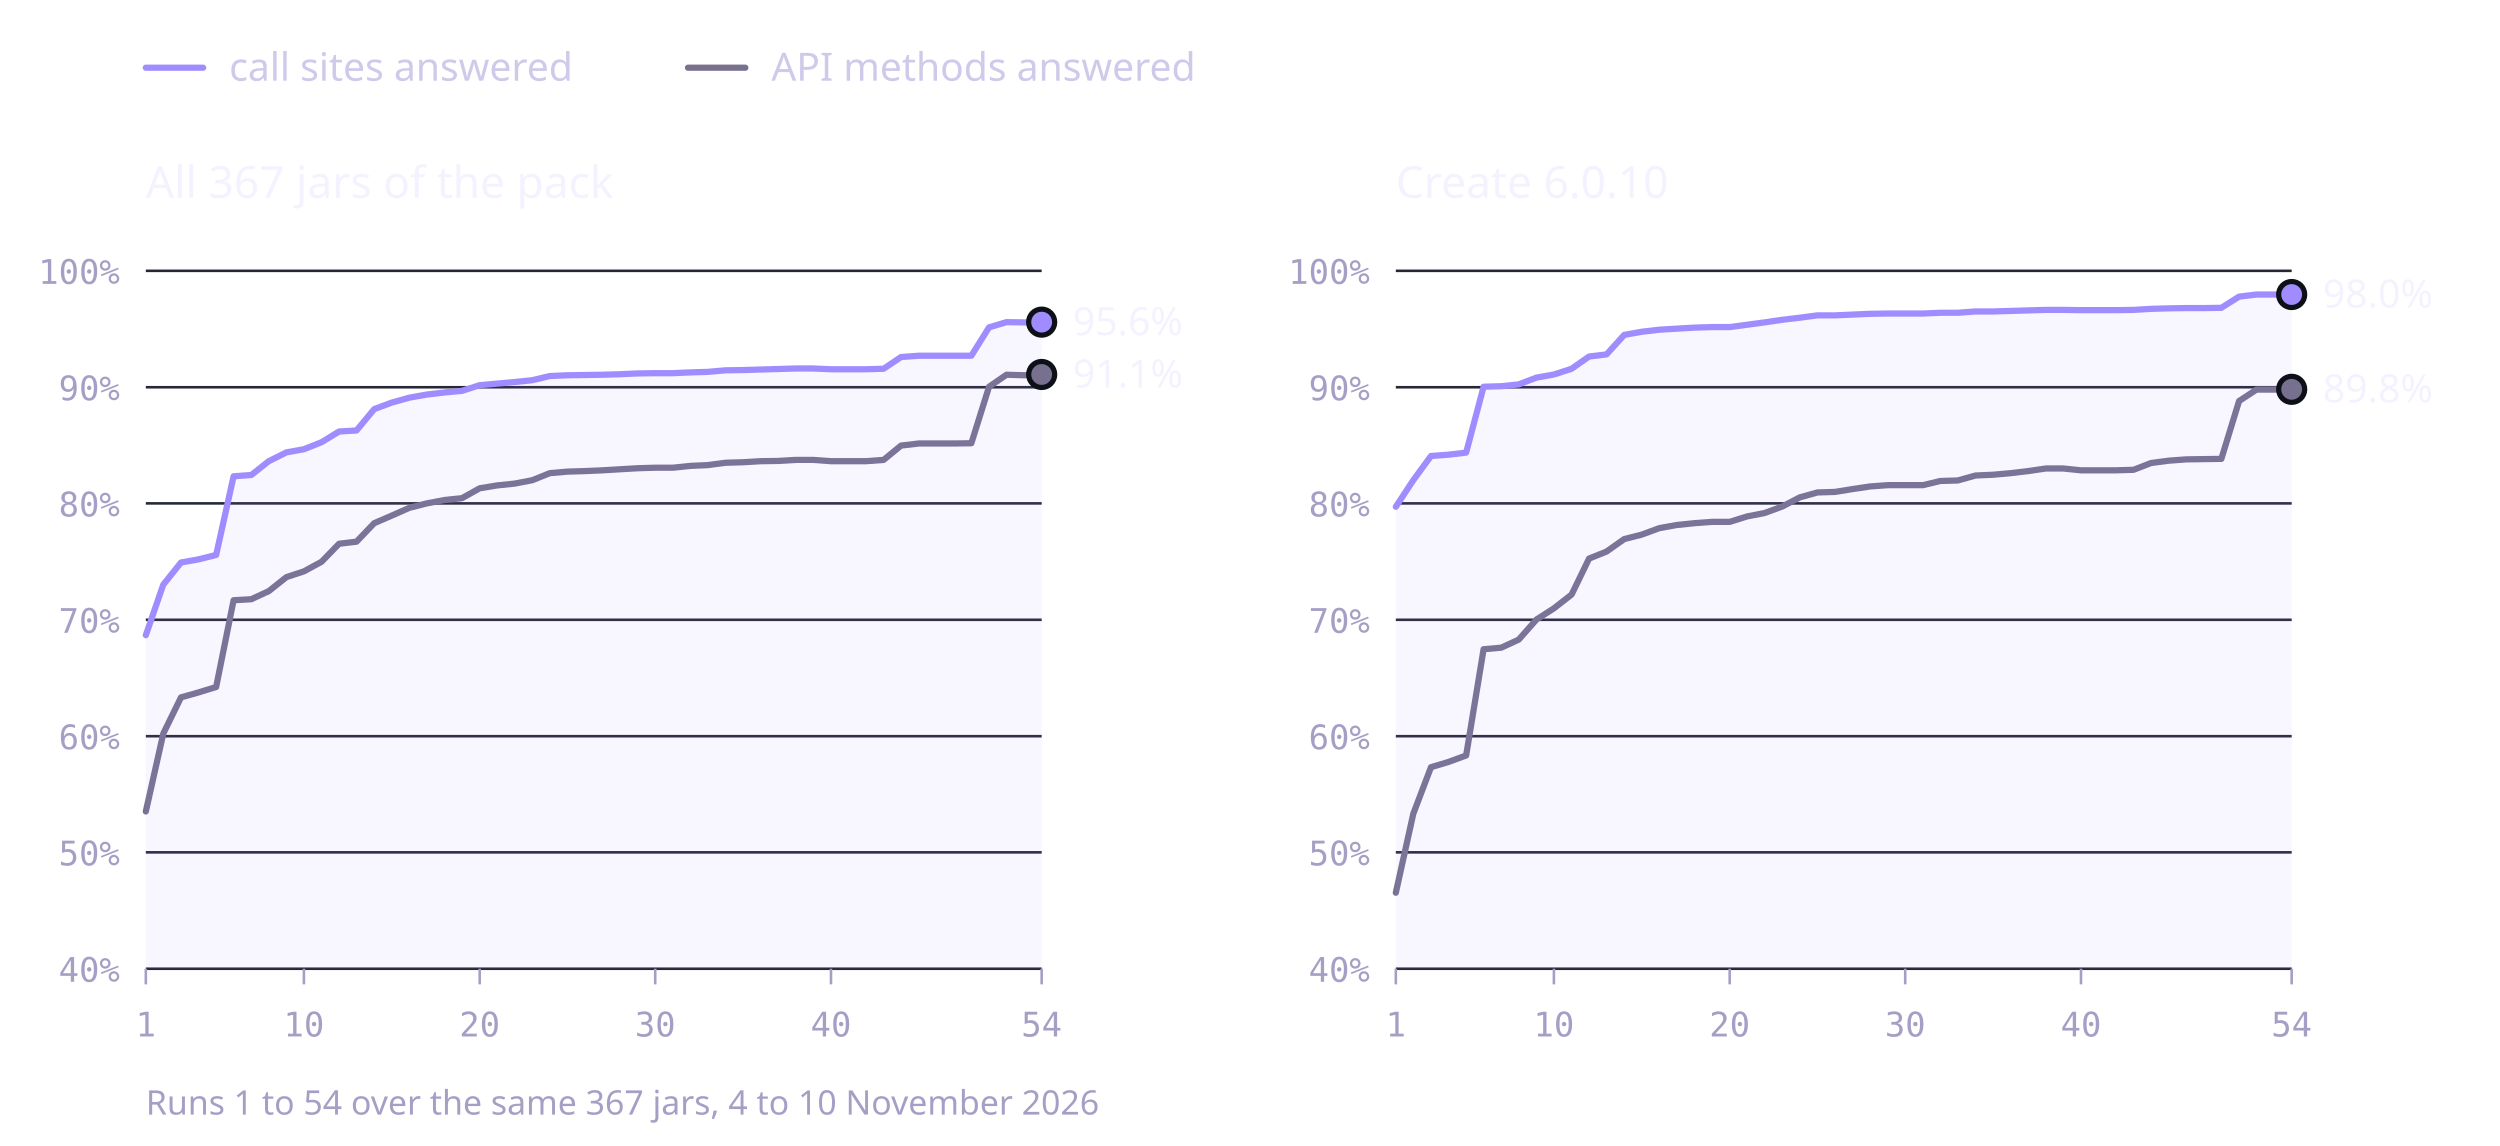
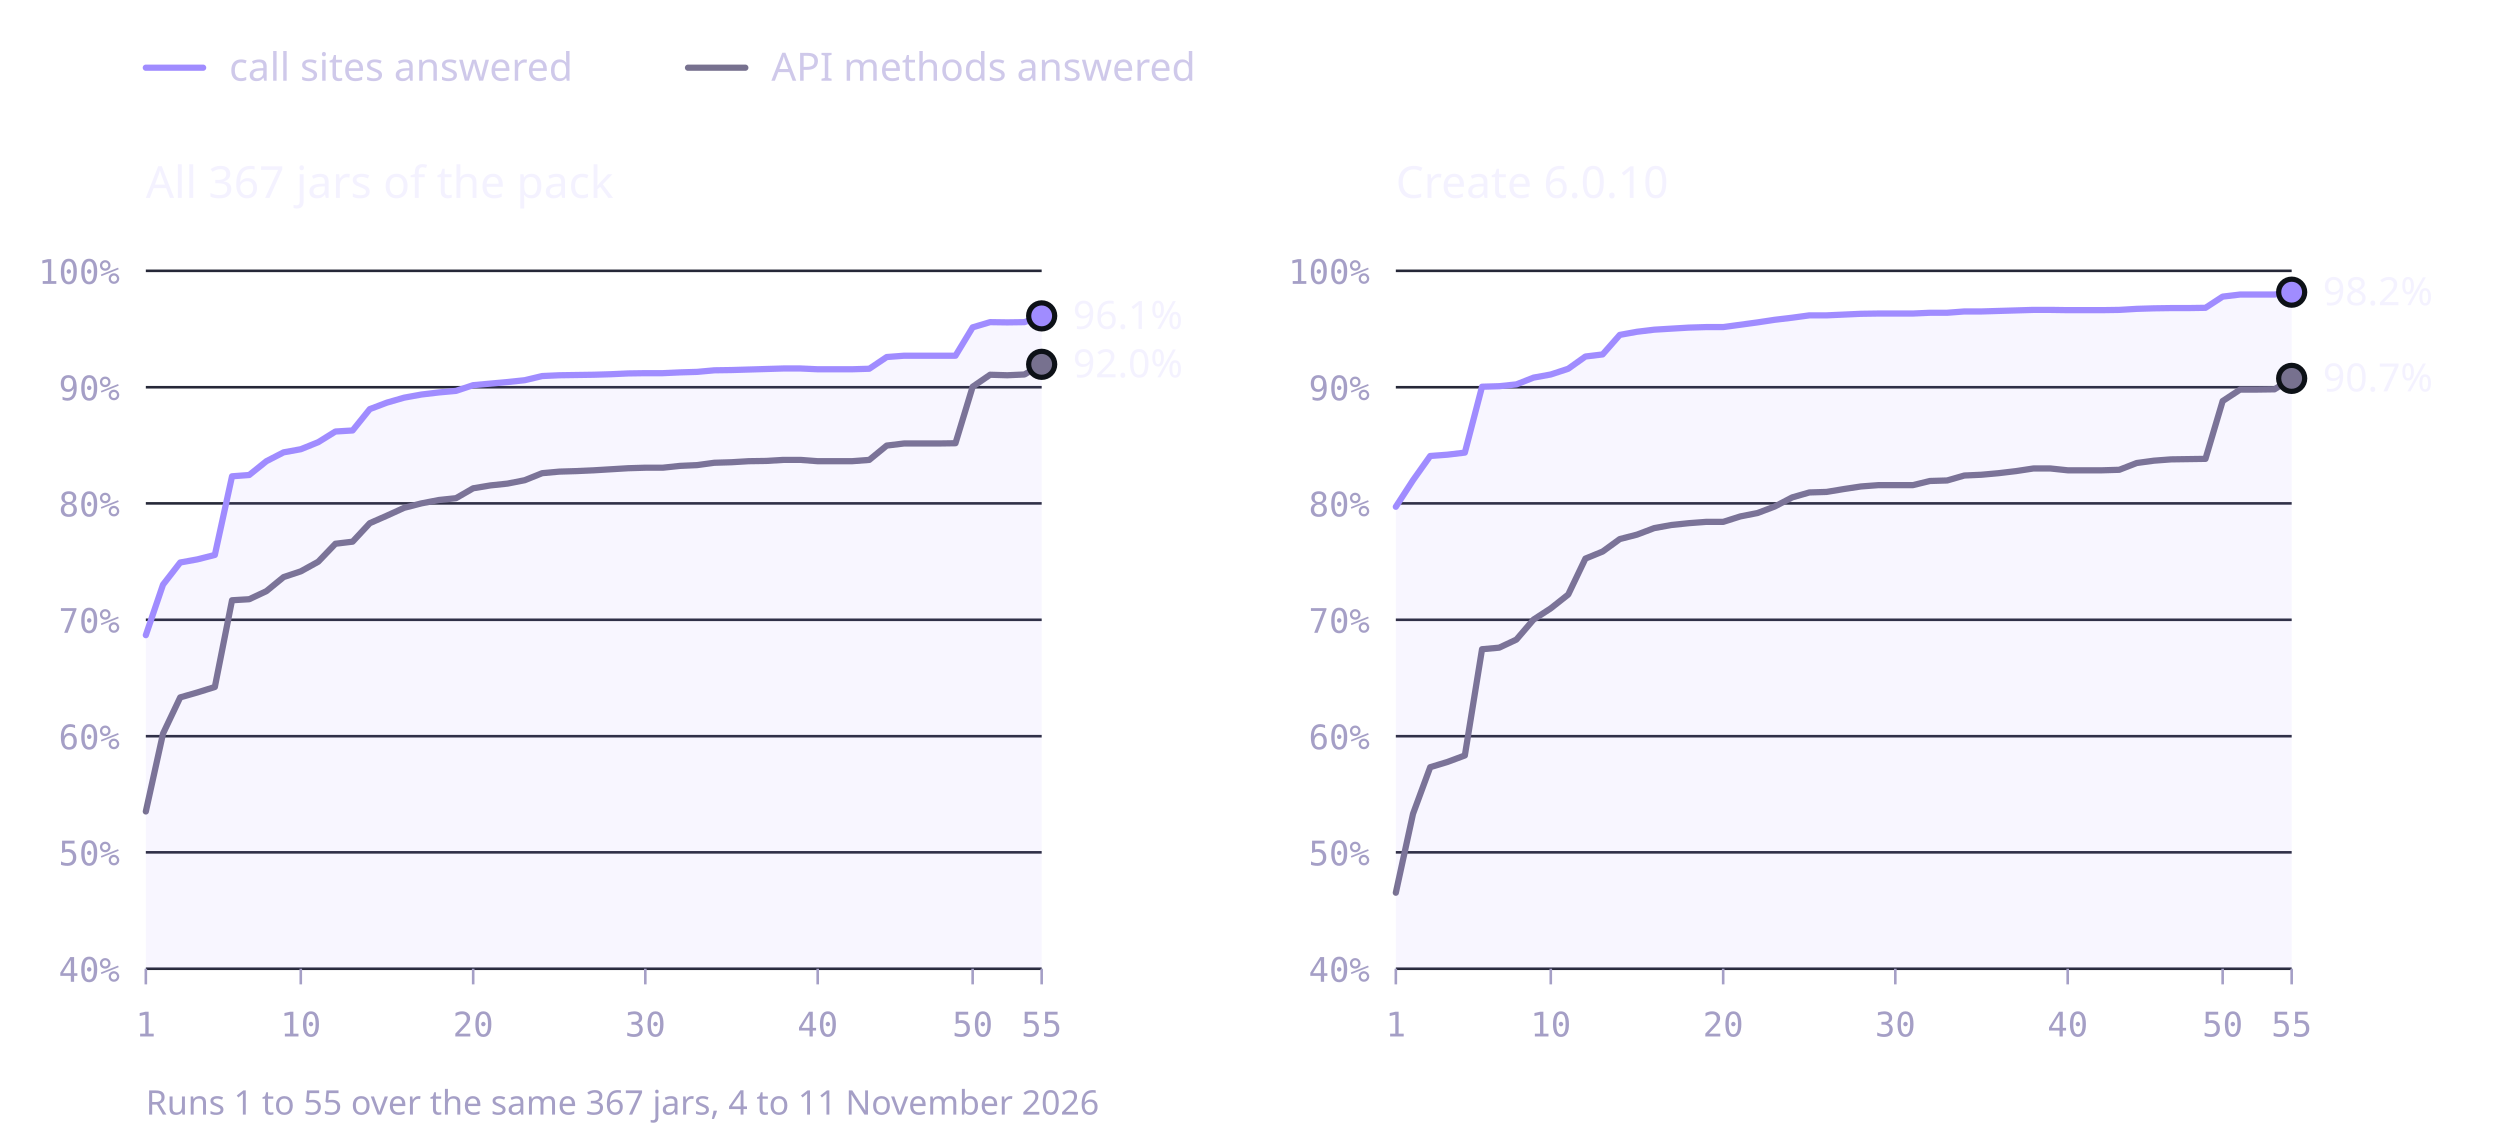
<svg xmlns="http://www.w3.org/2000/svg" viewBox="0 0 960 440" width="960" height="440" role="img" aria-labelledby="t d">
  <line x1="56" y1="26" x2="78" y2="26" stroke="#a08cff" stroke-width="2.4" stroke-linecap="round" />
  <text x="88.0" y="31.0" font-family="'HZ Geist', sans-serif" font-weight="400" font-size="15" fill="#cfc9ea">call sites answered</text>
  <line x1="264.2" y1="26" x2="286.2" y2="26" stroke="#77718f" stroke-width="2.4" stroke-linecap="round" />
  <text x="296.2" y="31.0" font-family="'HZ Geist', sans-serif" font-weight="400" font-size="15" fill="#cfc9ea">API methods answered</text>
  <text x="56.0" y="76.0" font-family="'HZ Geist Medium', sans-serif" font-weight="500" font-size="17" fill="#f4f2ff">All 367 jars of the pack</text>
  <line x1="56" y1="372.0" x2="400" y2="372.0" stroke="#262838" stroke-width="1" />
  <text x="46.0" y="377.0" font-family="'HZ Geist Mono', ui-monospace, monospace" font-weight="400" font-size="13" fill="#a59fc6" text-anchor="end">40%</text>
  <line x1="56" y1="327.3" x2="400" y2="327.3" stroke="#262838" stroke-width="1" />
  <text x="46.0" y="332.3" font-family="'HZ Geist Mono', ui-monospace, monospace" font-weight="400" font-size="13" fill="#a59fc6" text-anchor="end">50%</text>
  <line x1="56" y1="282.7" x2="400" y2="282.7" stroke="#262838" stroke-width="1" />
  <text x="46.0" y="287.7" font-family="'HZ Geist Mono', ui-monospace, monospace" font-weight="400" font-size="13" fill="#a59fc6" text-anchor="end">60%</text>
  <line x1="56" y1="238.0" x2="400" y2="238.0" stroke="#262838" stroke-width="1" />
  <text x="46.0" y="243.0" font-family="'HZ Geist Mono', ui-monospace, monospace" font-weight="400" font-size="13" fill="#a59fc6" text-anchor="end">70%</text>
  <line x1="56" y1="193.3" x2="400" y2="193.3" stroke="#262838" stroke-width="1" />
  <text x="46.0" y="198.3" font-family="'HZ Geist Mono', ui-monospace, monospace" font-weight="400" font-size="13" fill="#a59fc6" text-anchor="end">80%</text>
  <line x1="56" y1="148.7" x2="400" y2="148.7" stroke="#262838" stroke-width="1" />
  <text x="46.0" y="153.7" font-family="'HZ Geist Mono', ui-monospace, monospace" font-weight="400" font-size="13" fill="#a59fc6" text-anchor="end">90%</text>
  <line x1="56" y1="104.0" x2="400" y2="104.0" stroke="#262838" stroke-width="1" />
  <text x="46.0" y="109.0" font-family="'HZ Geist Mono', ui-monospace, monospace" font-weight="400" font-size="13" fill="#a59fc6" text-anchor="end">100%</text>
  <line x1="56.0" y1="372" x2="56.0" y2="378" stroke="#a59fc6" stroke-width="1" />
  <text x="56.0" y="398.0" font-family="'HZ Geist Mono', ui-monospace, monospace" font-weight="400" font-size="13" fill="#a59fc6" text-anchor="middle">1</text>
-   <line x1="116.7" y1="372" x2="116.7" y2="378" stroke="#a59fc6" stroke-width="1" />
-   <text x="116.7" y="398.0" font-family="'HZ Geist Mono', ui-monospace, monospace" font-weight="400" font-size="13" fill="#a59fc6" text-anchor="middle">10</text>
-   <line x1="184.2" y1="372" x2="184.2" y2="378" stroke="#a59fc6" stroke-width="1" />
-   <text x="184.2" y="398.0" font-family="'HZ Geist Mono', ui-monospace, monospace" font-weight="400" font-size="13" fill="#a59fc6" text-anchor="middle">20</text>
-   <line x1="251.6" y1="372" x2="251.6" y2="378" stroke="#a59fc6" stroke-width="1" />
-   <text x="251.6" y="398.0" font-family="'HZ Geist Mono', ui-monospace, monospace" font-weight="400" font-size="13" fill="#a59fc6" text-anchor="middle">30</text>
-   <line x1="319.1" y1="372" x2="319.1" y2="378" stroke="#a59fc6" stroke-width="1" />
-   <text x="319.1" y="398.0" font-family="'HZ Geist Mono', ui-monospace, monospace" font-weight="400" font-size="13" fill="#a59fc6" text-anchor="middle">40</text>
+   <line x1="115.5" y1="372" x2="115.5" y2="378" stroke="#a59fc6" stroke-width="1" />
+   <text x="115.5" y="398.0" font-family="'HZ Geist Mono', ui-monospace, monospace" font-weight="400" font-size="13" fill="#a59fc6" text-anchor="middle">10</text>
+   <line x1="181.7" y1="372" x2="181.7" y2="378" stroke="#a59fc6" stroke-width="1" />
+   <text x="181.7" y="398.0" font-family="'HZ Geist Mono', ui-monospace, monospace" font-weight="400" font-size="13" fill="#a59fc6" text-anchor="middle">20</text>
+   <line x1="247.8" y1="372" x2="247.8" y2="378" stroke="#a59fc6" stroke-width="1" />
+   <text x="247.8" y="398.0" font-family="'HZ Geist Mono', ui-monospace, monospace" font-weight="400" font-size="13" fill="#a59fc6" text-anchor="middle">30</text>
+   <line x1="314.0" y1="372" x2="314.0" y2="378" stroke="#a59fc6" stroke-width="1" />
+   <text x="314.0" y="398.0" font-family="'HZ Geist Mono', ui-monospace, monospace" font-weight="400" font-size="13" fill="#a59fc6" text-anchor="middle">40</text>
+   <line x1="373.5" y1="372" x2="373.5" y2="378" stroke="#a59fc6" stroke-width="1" />
+   <text x="373.5" y="398.0" font-family="'HZ Geist Mono', ui-monospace, monospace" font-weight="400" font-size="13" fill="#a59fc6" text-anchor="middle">50</text>
  <line x1="400.0" y1="372" x2="400.0" y2="378" stroke="#a59fc6" stroke-width="1" />
-   <text x="400.0" y="398.0" font-family="'HZ Geist Mono', ui-monospace, monospace" font-weight="400" font-size="13" fill="#a59fc6" text-anchor="middle">54</text>
-   <polyline points="56.0,311.6 62.7,281.7 69.5,267.8 76.2,265.9 83.0,263.8 89.7,230.5 96.5,230.1 103.2,227.0 110.0,221.6 116.7,219.4 123.5,215.7 130.2,208.8 136.9,208.0 143.7,200.9 150.4,198.0 157.2,195.0 163.9,193.3 170.7,192.0 177.4,191.3 184.2,187.5 190.9,186.4 197.6,185.7 204.4,184.4 211.1,181.7 217.9,181.1 224.6,180.9 231.4,180.6 238.1,180.2 244.9,179.8 251.6,179.6 258.4,179.6 265.1,178.9 271.8,178.6 278.6,177.7 285.3,177.5 292.1,177.1 298.8,177.0 305.6,176.6 312.3,176.6 319.1,177.1 325.8,177.1 332.5,177.1 339.3,176.6 346.0,171.1 352.8,170.3 359.5,170.3 366.3,170.3 373.0,170.2 379.8,148.5 386.5,143.9 393.3,144.1 400.0,143.8" fill="none" stroke="#77718f" stroke-width="2.4" stroke-linejoin="round" stroke-linecap="round" />
-   <path d="M56.0,372 L56.0,243.9 L62.7,224.5 L69.5,216.0 L76.2,214.8 L83.0,213.1 L89.7,182.9 L96.5,182.4 L103.2,177.1 L110.0,173.7 L116.7,172.5 L123.5,169.8 L130.2,165.7 L136.9,165.3 L143.7,157.1 L150.4,154.6 L157.2,152.7 L163.9,151.5 L170.7,150.7 L177.4,150.1 L184.2,147.9 L190.9,147.3 L197.6,146.7 L204.4,146.0 L211.1,144.4 L217.9,144.1 L224.6,144.0 L231.4,143.9 L238.1,143.7 L244.9,143.4 L251.6,143.3 L258.4,143.3 L265.1,143.0 L271.8,142.8 L278.6,142.2 L285.3,142.1 L292.1,141.9 L298.8,141.7 L305.6,141.5 L312.3,141.5 L319.1,141.8 L325.8,141.8 L332.5,141.8 L339.3,141.6 L346.0,137.1 L352.8,136.6 L359.5,136.6 L366.3,136.6 L373.0,136.6 L379.8,125.7 L386.5,123.7 L393.3,123.8 L400.0,123.7 L400.0,372 Z" fill="#a08cff" opacity="0.08" />
-   <polyline points="56.0,243.9 62.7,224.5 69.5,216.0 76.2,214.8 83.0,213.1 89.7,182.9 96.5,182.4 103.2,177.1 110.0,173.7 116.7,172.5 123.5,169.8 130.2,165.7 136.9,165.3 143.7,157.1 150.4,154.6 157.2,152.7 163.9,151.5 170.7,150.7 177.4,150.1 184.2,147.9 190.9,147.3 197.6,146.7 204.4,146.0 211.1,144.4 217.9,144.1 224.6,144.0 231.4,143.9 238.1,143.7 244.9,143.4 251.6,143.3 258.4,143.3 265.1,143.0 271.8,142.8 278.6,142.2 285.3,142.1 292.1,141.9 298.8,141.7 305.6,141.5 312.3,141.5 319.1,141.8 325.8,141.8 332.5,141.8 339.3,141.6 346.0,137.1 352.8,136.6 359.5,136.6 366.3,136.6 373.0,136.6 379.8,125.7 386.5,123.7 393.3,123.8 400.0,123.7" fill="none" stroke="#a08cff" stroke-width="2.4" stroke-linejoin="round" stroke-linecap="round" />
-   <circle cx="400.0" cy="123.7" r="5" fill="#a08cff" stroke="#0d1117" stroke-width="2" />
-   <circle cx="400.0" cy="143.8" r="5" fill="#77718f" stroke="#0d1117" stroke-width="2" />
-   <text x="412.0" y="128.7" font-family="'HZ Geist Medium', sans-serif" font-weight="500" font-size="15" fill="#f4f2ff">95.6%</text>
-   <text x="412.0" y="148.8" font-family="'HZ Geist Medium', sans-serif" font-weight="500" font-size="15" fill="#f4f2ff">91.1%</text>
+   <text x="400.0" y="398.0" font-family="'HZ Geist Mono', ui-monospace, monospace" font-weight="400" font-size="13" fill="#a59fc6" text-anchor="middle">55</text>
+   <polyline points="56.0,311.6 62.6,281.7 69.2,267.8 75.8,265.9 82.5,263.8 89.1,230.5 95.7,230.1 102.3,227.0 108.9,221.6 115.5,219.4 122.2,215.7 128.8,208.8 135.4,208.0 142.0,200.9 148.6,198.0 155.2,195.0 161.8,193.3 168.5,192.0 175.1,191.3 181.7,187.5 188.3,186.4 194.9,185.7 201.5,184.4 208.2,181.7 214.8,181.1 221.4,180.9 228.0,180.6 234.6,180.2 241.2,179.8 247.8,179.6 254.5,179.6 261.1,178.9 267.7,178.6 274.3,177.7 280.9,177.5 287.5,177.1 294.2,177.0 300.8,176.6 307.4,176.6 314.0,177.1 320.6,177.1 327.2,177.1 333.8,176.6 340.5,171.1 347.1,170.3 353.7,170.3 360.3,170.3 366.9,170.2 373.5,148.5 380.2,143.9 386.8,144.1 393.4,143.8 400.0,139.9" fill="none" stroke="#77718f" stroke-width="2.4" stroke-linejoin="round" stroke-linecap="round" />
+   <path d="M56.0,372 L56.0,243.9 L62.6,224.5 L69.2,216.0 L75.8,214.8 L82.5,213.1 L89.1,182.9 L95.7,182.4 L102.3,177.1 L108.9,173.7 L115.5,172.5 L122.2,169.8 L128.8,165.7 L135.4,165.3 L142.0,157.1 L148.6,154.6 L155.2,152.7 L161.8,151.5 L168.5,150.7 L175.1,150.1 L181.7,147.9 L188.3,147.3 L194.9,146.7 L201.5,146.0 L208.2,144.4 L214.8,144.1 L221.4,144.0 L228.0,143.9 L234.6,143.7 L241.2,143.4 L247.8,143.3 L254.5,143.3 L261.1,143.0 L267.7,142.8 L274.3,142.2 L280.9,142.1 L287.5,141.9 L294.2,141.7 L300.8,141.5 L307.4,141.5 L314.0,141.8 L320.6,141.8 L327.2,141.8 L333.8,141.6 L340.5,137.1 L347.1,136.6 L353.7,136.6 L360.3,136.6 L366.9,136.6 L373.5,125.7 L380.2,123.7 L386.8,123.8 L393.4,123.7 L400.0,121.3 L400.0,372 Z" fill="#a08cff" opacity="0.08" />
+   <polyline points="56.0,243.9 62.6,224.5 69.2,216.0 75.8,214.8 82.5,213.1 89.1,182.9 95.7,182.4 102.3,177.1 108.9,173.7 115.5,172.5 122.2,169.8 128.8,165.7 135.4,165.3 142.0,157.1 148.6,154.6 155.2,152.7 161.8,151.5 168.5,150.7 175.1,150.1 181.7,147.9 188.3,147.3 194.9,146.7 201.5,146.0 208.2,144.4 214.8,144.1 221.4,144.0 228.0,143.9 234.6,143.7 241.2,143.4 247.8,143.3 254.5,143.3 261.1,143.0 267.7,142.8 274.3,142.2 280.9,142.1 287.5,141.9 294.2,141.7 300.8,141.5 307.4,141.5 314.0,141.8 320.6,141.8 327.2,141.8 333.8,141.6 340.5,137.1 347.1,136.6 353.7,136.6 360.3,136.6 366.9,136.6 373.5,125.7 380.2,123.7 386.8,123.8 393.4,123.7 400.0,121.3" fill="none" stroke="#a08cff" stroke-width="2.4" stroke-linejoin="round" stroke-linecap="round" />
+   <circle cx="400.0" cy="121.3" r="5" fill="#a08cff" stroke="#0d1117" stroke-width="2" />
+   <circle cx="400.0" cy="139.9" r="5" fill="#77718f" stroke="#0d1117" stroke-width="2" />
+   <text x="412.0" y="126.3" font-family="'HZ Geist Medium', sans-serif" font-weight="500" font-size="15" fill="#f4f2ff">96.1%</text>
+   <text x="412.0" y="144.9" font-family="'HZ Geist Medium', sans-serif" font-weight="500" font-size="15" fill="#f4f2ff">92.0%</text>
  <text x="536.0" y="76.0" font-family="'HZ Geist Medium', sans-serif" font-weight="500" font-size="17" fill="#f4f2ff">Create 6.0.10</text>
  <line x1="536" y1="372.0" x2="880" y2="372.0" stroke="#262838" stroke-width="1" />
  <text x="526.0" y="377.0" font-family="'HZ Geist Mono', ui-monospace, monospace" font-weight="400" font-size="13" fill="#a59fc6" text-anchor="end">40%</text>
  <line x1="536" y1="327.3" x2="880" y2="327.3" stroke="#262838" stroke-width="1" />
  <text x="526.0" y="332.3" font-family="'HZ Geist Mono', ui-monospace, monospace" font-weight="400" font-size="13" fill="#a59fc6" text-anchor="end">50%</text>
  <line x1="536" y1="282.7" x2="880" y2="282.7" stroke="#262838" stroke-width="1" />
  <text x="526.0" y="287.7" font-family="'HZ Geist Mono', ui-monospace, monospace" font-weight="400" font-size="13" fill="#a59fc6" text-anchor="end">60%</text>
  <line x1="536" y1="238.0" x2="880" y2="238.0" stroke="#262838" stroke-width="1" />
  <text x="526.0" y="243.0" font-family="'HZ Geist Mono', ui-monospace, monospace" font-weight="400" font-size="13" fill="#a59fc6" text-anchor="end">70%</text>
  <line x1="536" y1="193.3" x2="880" y2="193.3" stroke="#262838" stroke-width="1" />
  <text x="526.0" y="198.3" font-family="'HZ Geist Mono', ui-monospace, monospace" font-weight="400" font-size="13" fill="#a59fc6" text-anchor="end">80%</text>
  <line x1="536" y1="148.7" x2="880" y2="148.7" stroke="#262838" stroke-width="1" />
  <text x="526.0" y="153.7" font-family="'HZ Geist Mono', ui-monospace, monospace" font-weight="400" font-size="13" fill="#a59fc6" text-anchor="end">90%</text>
  <line x1="536" y1="104.0" x2="880" y2="104.0" stroke="#262838" stroke-width="1" />
  <text x="526.0" y="109.0" font-family="'HZ Geist Mono', ui-monospace, monospace" font-weight="400" font-size="13" fill="#a59fc6" text-anchor="end">100%</text>
  <line x1="536.0" y1="372" x2="536.0" y2="378" stroke="#a59fc6" stroke-width="1" />
  <text x="536.0" y="398.0" font-family="'HZ Geist Mono', ui-monospace, monospace" font-weight="400" font-size="13" fill="#a59fc6" text-anchor="middle">1</text>
-   <line x1="596.7" y1="372" x2="596.7" y2="378" stroke="#a59fc6" stroke-width="1" />
-   <text x="596.7" y="398.0" font-family="'HZ Geist Mono', ui-monospace, monospace" font-weight="400" font-size="13" fill="#a59fc6" text-anchor="middle">10</text>
-   <line x1="664.2" y1="372" x2="664.2" y2="378" stroke="#a59fc6" stroke-width="1" />
-   <text x="664.2" y="398.0" font-family="'HZ Geist Mono', ui-monospace, monospace" font-weight="400" font-size="13" fill="#a59fc6" text-anchor="middle">20</text>
-   <line x1="731.6" y1="372" x2="731.6" y2="378" stroke="#a59fc6" stroke-width="1" />
-   <text x="731.6" y="398.0" font-family="'HZ Geist Mono', ui-monospace, monospace" font-weight="400" font-size="13" fill="#a59fc6" text-anchor="middle">30</text>
-   <line x1="799.1" y1="372" x2="799.1" y2="378" stroke="#a59fc6" stroke-width="1" />
-   <text x="799.1" y="398.0" font-family="'HZ Geist Mono', ui-monospace, monospace" font-weight="400" font-size="13" fill="#a59fc6" text-anchor="middle">40</text>
+   <line x1="595.5" y1="372" x2="595.5" y2="378" stroke="#a59fc6" stroke-width="1" />
+   <text x="595.5" y="398.0" font-family="'HZ Geist Mono', ui-monospace, monospace" font-weight="400" font-size="13" fill="#a59fc6" text-anchor="middle">10</text>
+   <line x1="661.7" y1="372" x2="661.7" y2="378" stroke="#a59fc6" stroke-width="1" />
+   <text x="661.7" y="398.0" font-family="'HZ Geist Mono', ui-monospace, monospace" font-weight="400" font-size="13" fill="#a59fc6" text-anchor="middle">20</text>
+   <line x1="727.8" y1="372" x2="727.8" y2="378" stroke="#a59fc6" stroke-width="1" />
+   <text x="727.8" y="398.0" font-family="'HZ Geist Mono', ui-monospace, monospace" font-weight="400" font-size="13" fill="#a59fc6" text-anchor="middle">30</text>
+   <line x1="794.0" y1="372" x2="794.0" y2="378" stroke="#a59fc6" stroke-width="1" />
+   <text x="794.0" y="398.0" font-family="'HZ Geist Mono', ui-monospace, monospace" font-weight="400" font-size="13" fill="#a59fc6" text-anchor="middle">40</text>
+   <line x1="853.5" y1="372" x2="853.5" y2="378" stroke="#a59fc6" stroke-width="1" />
+   <text x="853.5" y="398.0" font-family="'HZ Geist Mono', ui-monospace, monospace" font-weight="400" font-size="13" fill="#a59fc6" text-anchor="middle">50</text>
  <line x1="880.0" y1="372" x2="880.0" y2="378" stroke="#a59fc6" stroke-width="1" />
-   <text x="880.0" y="398.0" font-family="'HZ Geist Mono', ui-monospace, monospace" font-weight="400" font-size="13" fill="#a59fc6" text-anchor="middle">54</text>
-   <polyline points="536.0,342.8 542.7,312.5 549.5,294.6 556.2,292.6 563.0,290.1 569.7,249.3 576.5,248.7 583.2,245.6 590.0,237.9 596.7,233.6 603.5,228.3 610.2,214.5 616.9,211.8 623.7,207.0 630.4,205.3 637.2,202.8 643.9,201.6 650.7,200.9 657.4,200.4 664.2,200.4 670.9,198.3 677.6,197.0 684.4,194.5 691.1,191.0 697.9,189.1 704.6,188.9 711.4,187.8 718.1,186.8 724.9,186.3 731.6,186.3 738.4,186.3 745.1,184.7 751.8,184.5 758.6,182.6 765.3,182.3 772.1,181.7 778.8,180.9 785.6,179.9 792.3,179.9 799.1,180.6 805.8,180.6 812.5,180.6 819.3,180.4 826.0,177.8 832.8,176.9 839.5,176.4 846.3,176.3 853.0,176.2 859.8,154.0 866.5,149.6 873.3,149.6 880.0,149.5" fill="none" stroke="#77718f" stroke-width="2.4" stroke-linejoin="round" stroke-linecap="round" />
-   <path d="M536.0,372 L536.0,194.6 L542.7,184.4 L549.5,175.1 L556.2,174.6 L563.0,173.8 L569.7,148.5 L576.5,148.3 L583.2,147.6 L590.0,145.0 L596.7,143.8 L603.5,141.6 L610.2,136.9 L616.9,136.1 L623.7,128.6 L630.4,127.4 L637.2,126.6 L643.9,126.2 L650.7,125.8 L657.4,125.6 L664.2,125.6 L670.9,124.7 L677.6,123.8 L684.4,122.8 L691.1,122.0 L697.9,121.1 L704.6,121.1 L711.4,120.8 L718.1,120.5 L724.9,120.4 L731.6,120.4 L738.4,120.4 L745.1,120.1 L751.8,120.1 L758.6,119.6 L765.3,119.6 L772.1,119.4 L778.8,119.2 L785.6,119.0 L792.3,119.0 L799.1,119.1 L805.8,119.1 L812.5,119.1 L819.3,119.0 L826.0,118.6 L832.8,118.4 L839.5,118.3 L846.3,118.3 L853.0,118.2 L859.8,113.9 L866.5,113.1 L873.3,113.1 L880.0,113.1 L880.0,372 Z" fill="#a08cff" opacity="0.08" />
-   <polyline points="536.0,194.6 542.7,184.4 549.5,175.1 556.2,174.6 563.0,173.8 569.7,148.5 576.5,148.3 583.2,147.6 590.0,145.0 596.7,143.8 603.5,141.6 610.2,136.9 616.9,136.1 623.7,128.6 630.4,127.4 637.2,126.6 643.9,126.2 650.7,125.8 657.4,125.6 664.2,125.6 670.9,124.7 677.6,123.8 684.4,122.8 691.1,122.0 697.9,121.1 704.6,121.1 711.4,120.8 718.1,120.5 724.9,120.4 731.6,120.4 738.4,120.4 745.1,120.1 751.8,120.1 758.6,119.6 765.3,119.6 772.1,119.4 778.8,119.2 785.6,119.0 792.3,119.0 799.1,119.1 805.8,119.1 812.5,119.1 819.3,119.0 826.0,118.6 832.8,118.4 839.5,118.3 846.3,118.3 853.0,118.2 859.8,113.9 866.5,113.1 873.3,113.1 880.0,113.1" fill="none" stroke="#a08cff" stroke-width="2.4" stroke-linejoin="round" stroke-linecap="round" />
-   <circle cx="880.0" cy="113.1" r="5" fill="#a08cff" stroke="#0d1117" stroke-width="2" />
-   <circle cx="880.0" cy="149.5" r="5" fill="#77718f" stroke="#0d1117" stroke-width="2" />
-   <text x="892.0" y="118.1" font-family="'HZ Geist Medium', sans-serif" font-weight="500" font-size="15" fill="#f4f2ff">98.0%</text>
-   <text x="892.0" y="154.5" font-family="'HZ Geist Medium', sans-serif" font-weight="500" font-size="15" fill="#f4f2ff">89.8%</text>
-   <text x="56.0" y="428.0" font-family="'HZ Geist', sans-serif" font-weight="400" font-size="13" fill="#a59fc6">Runs 1 to 54 over the same 367 jars, 4 to 10 November 2026</text>
+   <text x="880.0" y="398.0" font-family="'HZ Geist Mono', ui-monospace, monospace" font-weight="400" font-size="13" fill="#a59fc6" text-anchor="middle">55</text>
+   <polyline points="536.0,342.8 542.6,312.5 549.2,294.6 555.8,292.6 562.5,290.1 569.1,249.3 575.7,248.7 582.3,245.6 588.9,237.9 595.5,233.6 602.2,228.3 608.8,214.5 615.4,211.8 622.0,207.0 628.6,205.3 635.2,202.8 641.8,201.6 648.5,200.9 655.1,200.4 661.7,200.4 668.3,198.3 674.9,197.0 681.5,194.5 688.2,191.0 694.8,189.1 701.4,188.9 708.0,187.8 714.6,186.8 721.2,186.3 727.8,186.3 734.5,186.3 741.1,184.7 747.7,184.5 754.3,182.6 760.9,182.3 767.5,181.7 774.2,180.9 780.8,179.9 787.4,179.9 794.0,180.6 800.6,180.6 807.2,180.6 813.8,180.4 820.5,177.8 827.1,176.9 833.7,176.4 840.3,176.3 846.9,176.2 853.5,154.0 860.2,149.6 866.8,149.6 873.4,149.5 880.0,145.3" fill="none" stroke="#77718f" stroke-width="2.4" stroke-linejoin="round" stroke-linecap="round" />
+   <path d="M536.0,372 L536.0,194.6 L542.6,184.4 L549.2,175.1 L555.8,174.6 L562.5,173.8 L569.1,148.5 L575.7,148.3 L582.3,147.6 L588.9,145.0 L595.5,143.8 L602.2,141.6 L608.8,136.9 L615.4,136.1 L622.0,128.6 L628.6,127.4 L635.2,126.6 L641.8,126.2 L648.5,125.8 L655.1,125.6 L661.7,125.6 L668.3,124.7 L674.9,123.8 L681.5,122.8 L688.2,122.0 L694.8,121.1 L701.4,121.1 L708.0,120.8 L714.6,120.5 L721.2,120.4 L727.8,120.4 L734.5,120.4 L741.1,120.1 L747.7,120.1 L754.3,119.6 L760.9,119.6 L767.5,119.4 L774.2,119.2 L780.8,119.0 L787.4,119.0 L794.0,119.1 L800.6,119.1 L807.2,119.1 L813.8,119.0 L820.5,118.6 L827.1,118.4 L833.7,118.3 L840.3,118.3 L846.9,118.2 L853.5,113.9 L860.2,113.1 L866.8,113.1 L873.4,113.1 L880.0,112.2 L880.0,372 Z" fill="#a08cff" opacity="0.08" />
+   <polyline points="536.0,194.6 542.6,184.4 549.2,175.1 555.8,174.6 562.5,173.8 569.1,148.5 575.7,148.3 582.3,147.6 588.9,145.0 595.5,143.8 602.2,141.6 608.8,136.9 615.4,136.1 622.0,128.6 628.6,127.4 635.2,126.6 641.8,126.2 648.5,125.8 655.1,125.6 661.7,125.6 668.3,124.7 674.9,123.8 681.5,122.8 688.2,122.0 694.8,121.1 701.4,121.1 708.0,120.8 714.6,120.5 721.2,120.4 727.8,120.4 734.5,120.4 741.1,120.1 747.7,120.1 754.3,119.6 760.9,119.6 767.5,119.4 774.2,119.2 780.8,119.0 787.4,119.0 794.0,119.1 800.6,119.1 807.2,119.1 813.8,119.0 820.5,118.6 827.1,118.4 833.7,118.3 840.3,118.3 846.9,118.2 853.5,113.9 860.2,113.1 866.8,113.1 873.4,113.1 880.0,112.2" fill="none" stroke="#a08cff" stroke-width="2.4" stroke-linejoin="round" stroke-linecap="round" />
+   <circle cx="880.0" cy="112.2" r="5" fill="#a08cff" stroke="#0d1117" stroke-width="2" />
+   <circle cx="880.0" cy="145.3" r="5" fill="#77718f" stroke="#0d1117" stroke-width="2" />
+   <text x="892.0" y="117.2" font-family="'HZ Geist Medium', sans-serif" font-weight="500" font-size="15" fill="#f4f2ff">98.2%</text>
+   <text x="892.0" y="150.3" font-family="'HZ Geist Medium', sans-serif" font-weight="500" font-size="15" fill="#f4f2ff">90.7%</text>
+   <text x="56.0" y="428.0" font-family="'HZ Geist', sans-serif" font-weight="400" font-size="13" fill="#a59fc6">Runs 1 to 55 over the same 367 jars, 4 to 11 November 2026</text>
</svg>
